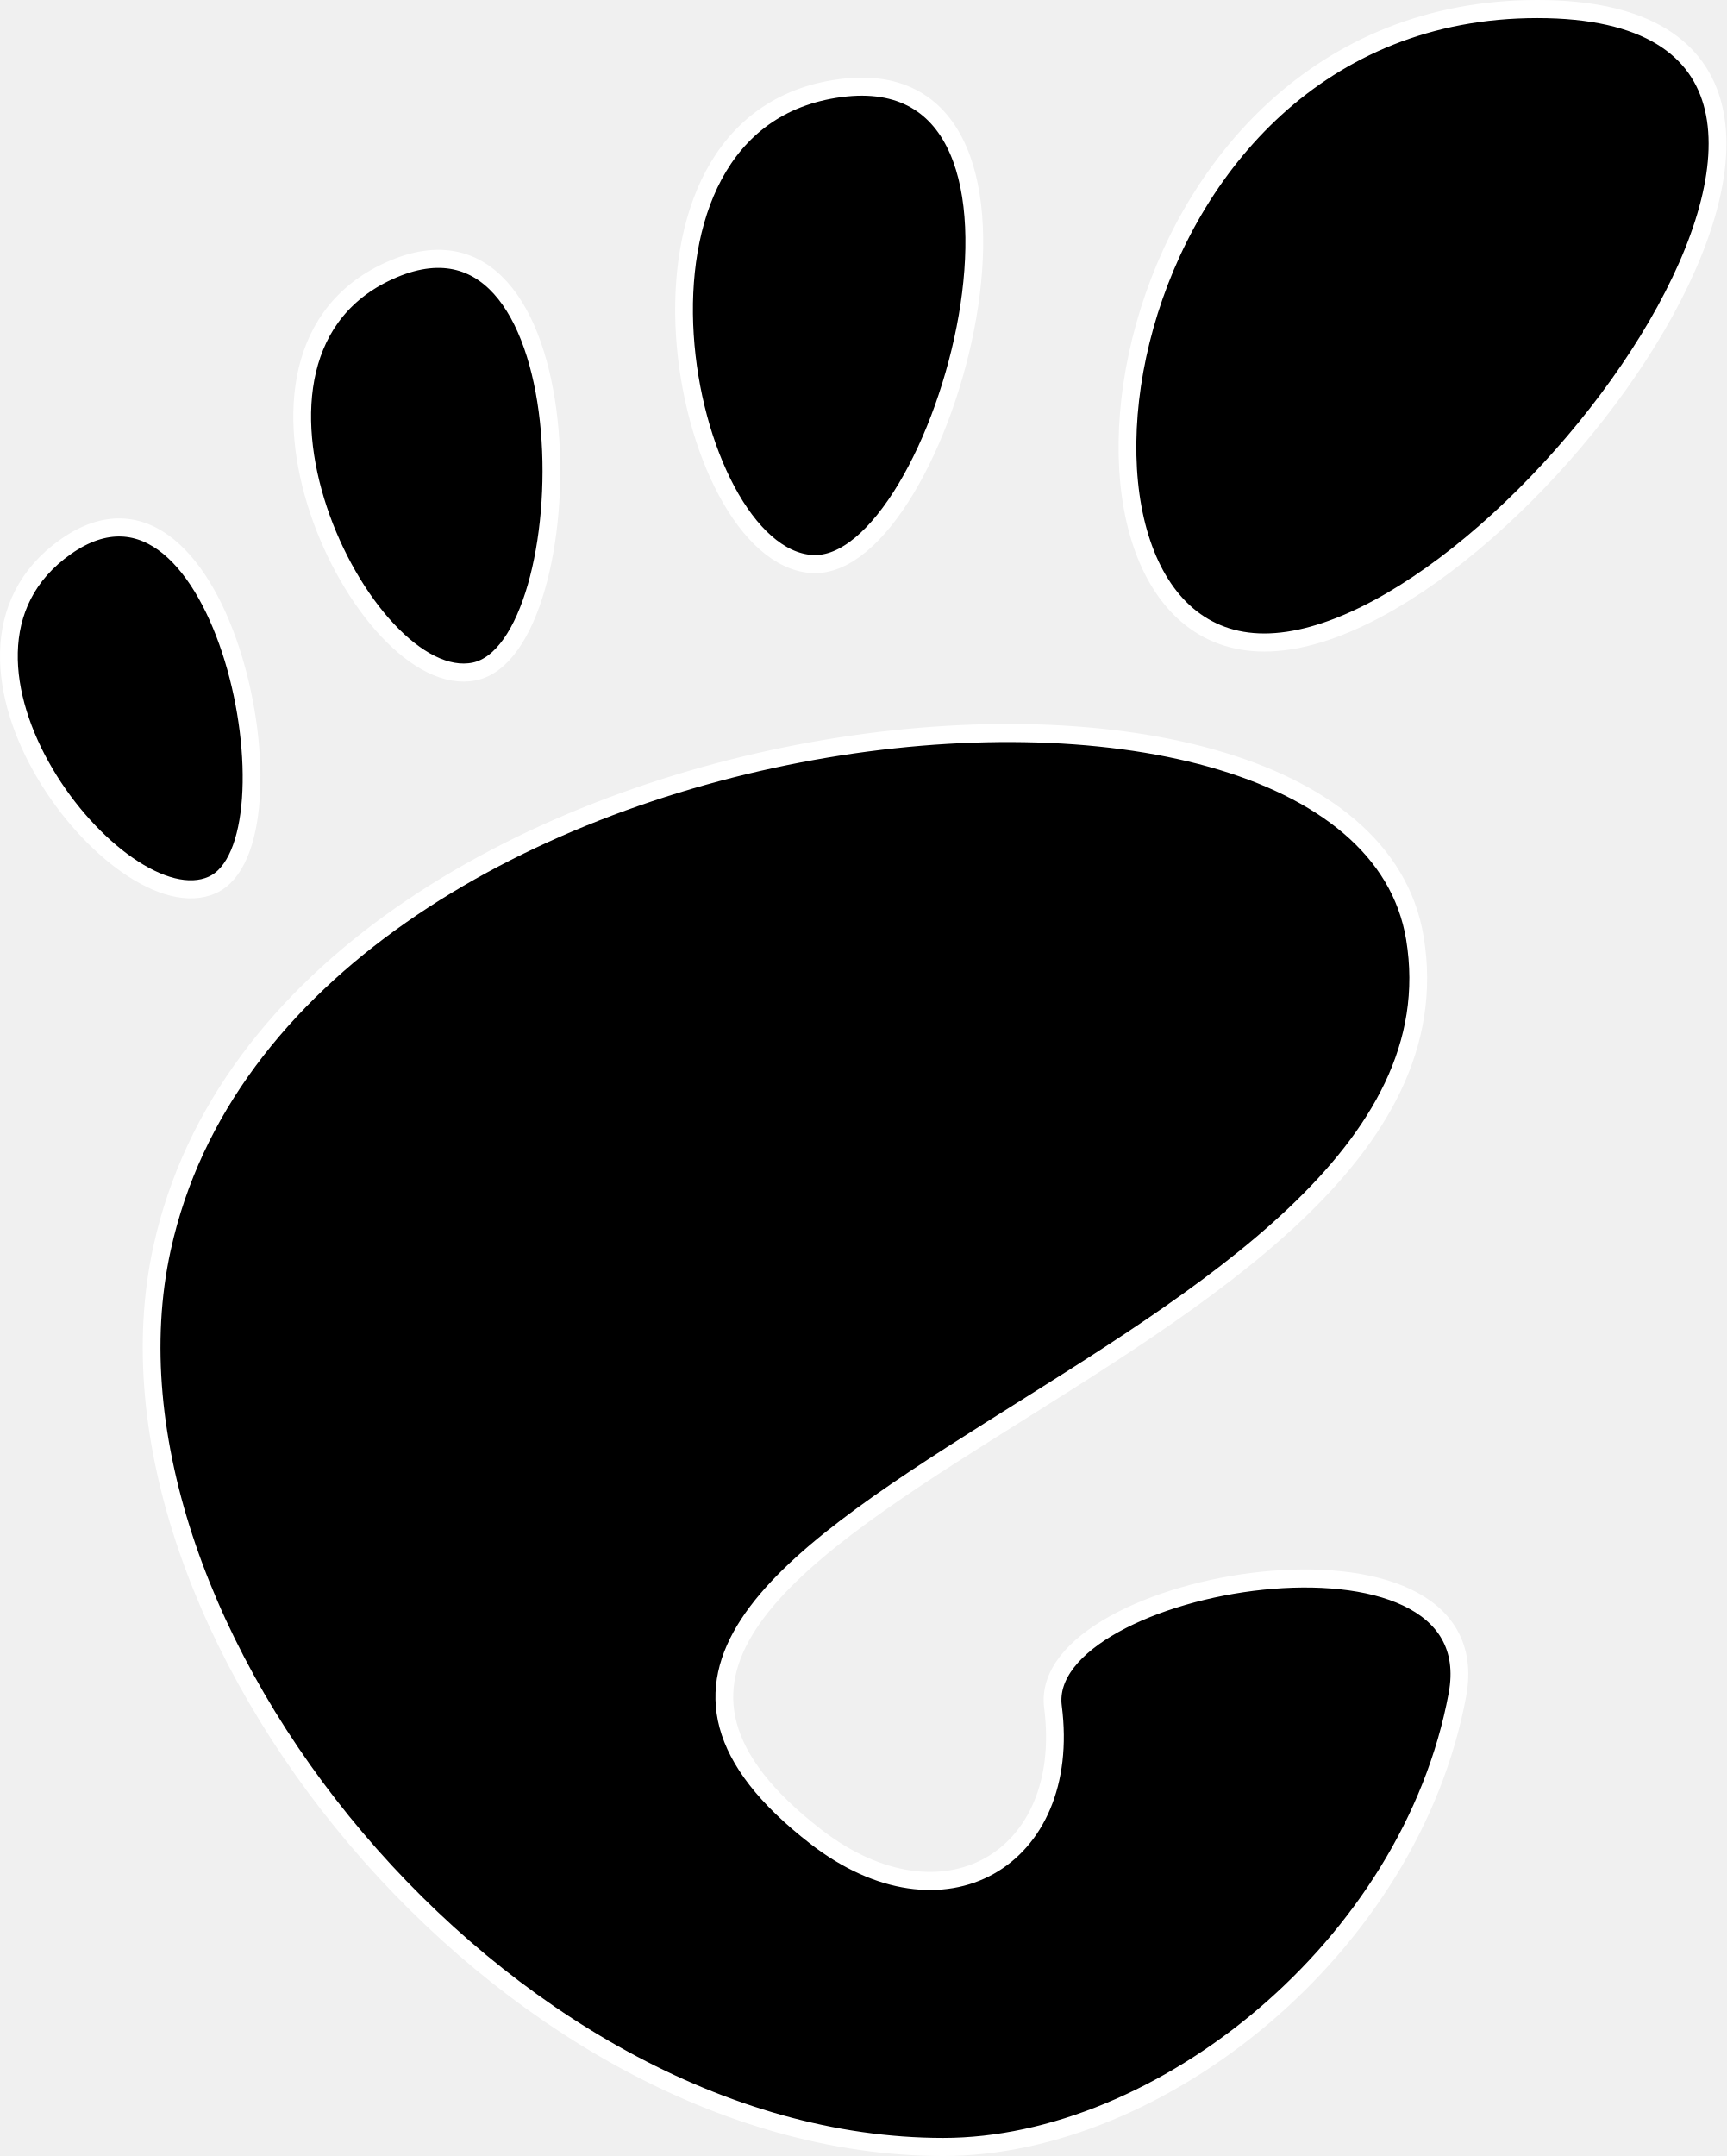
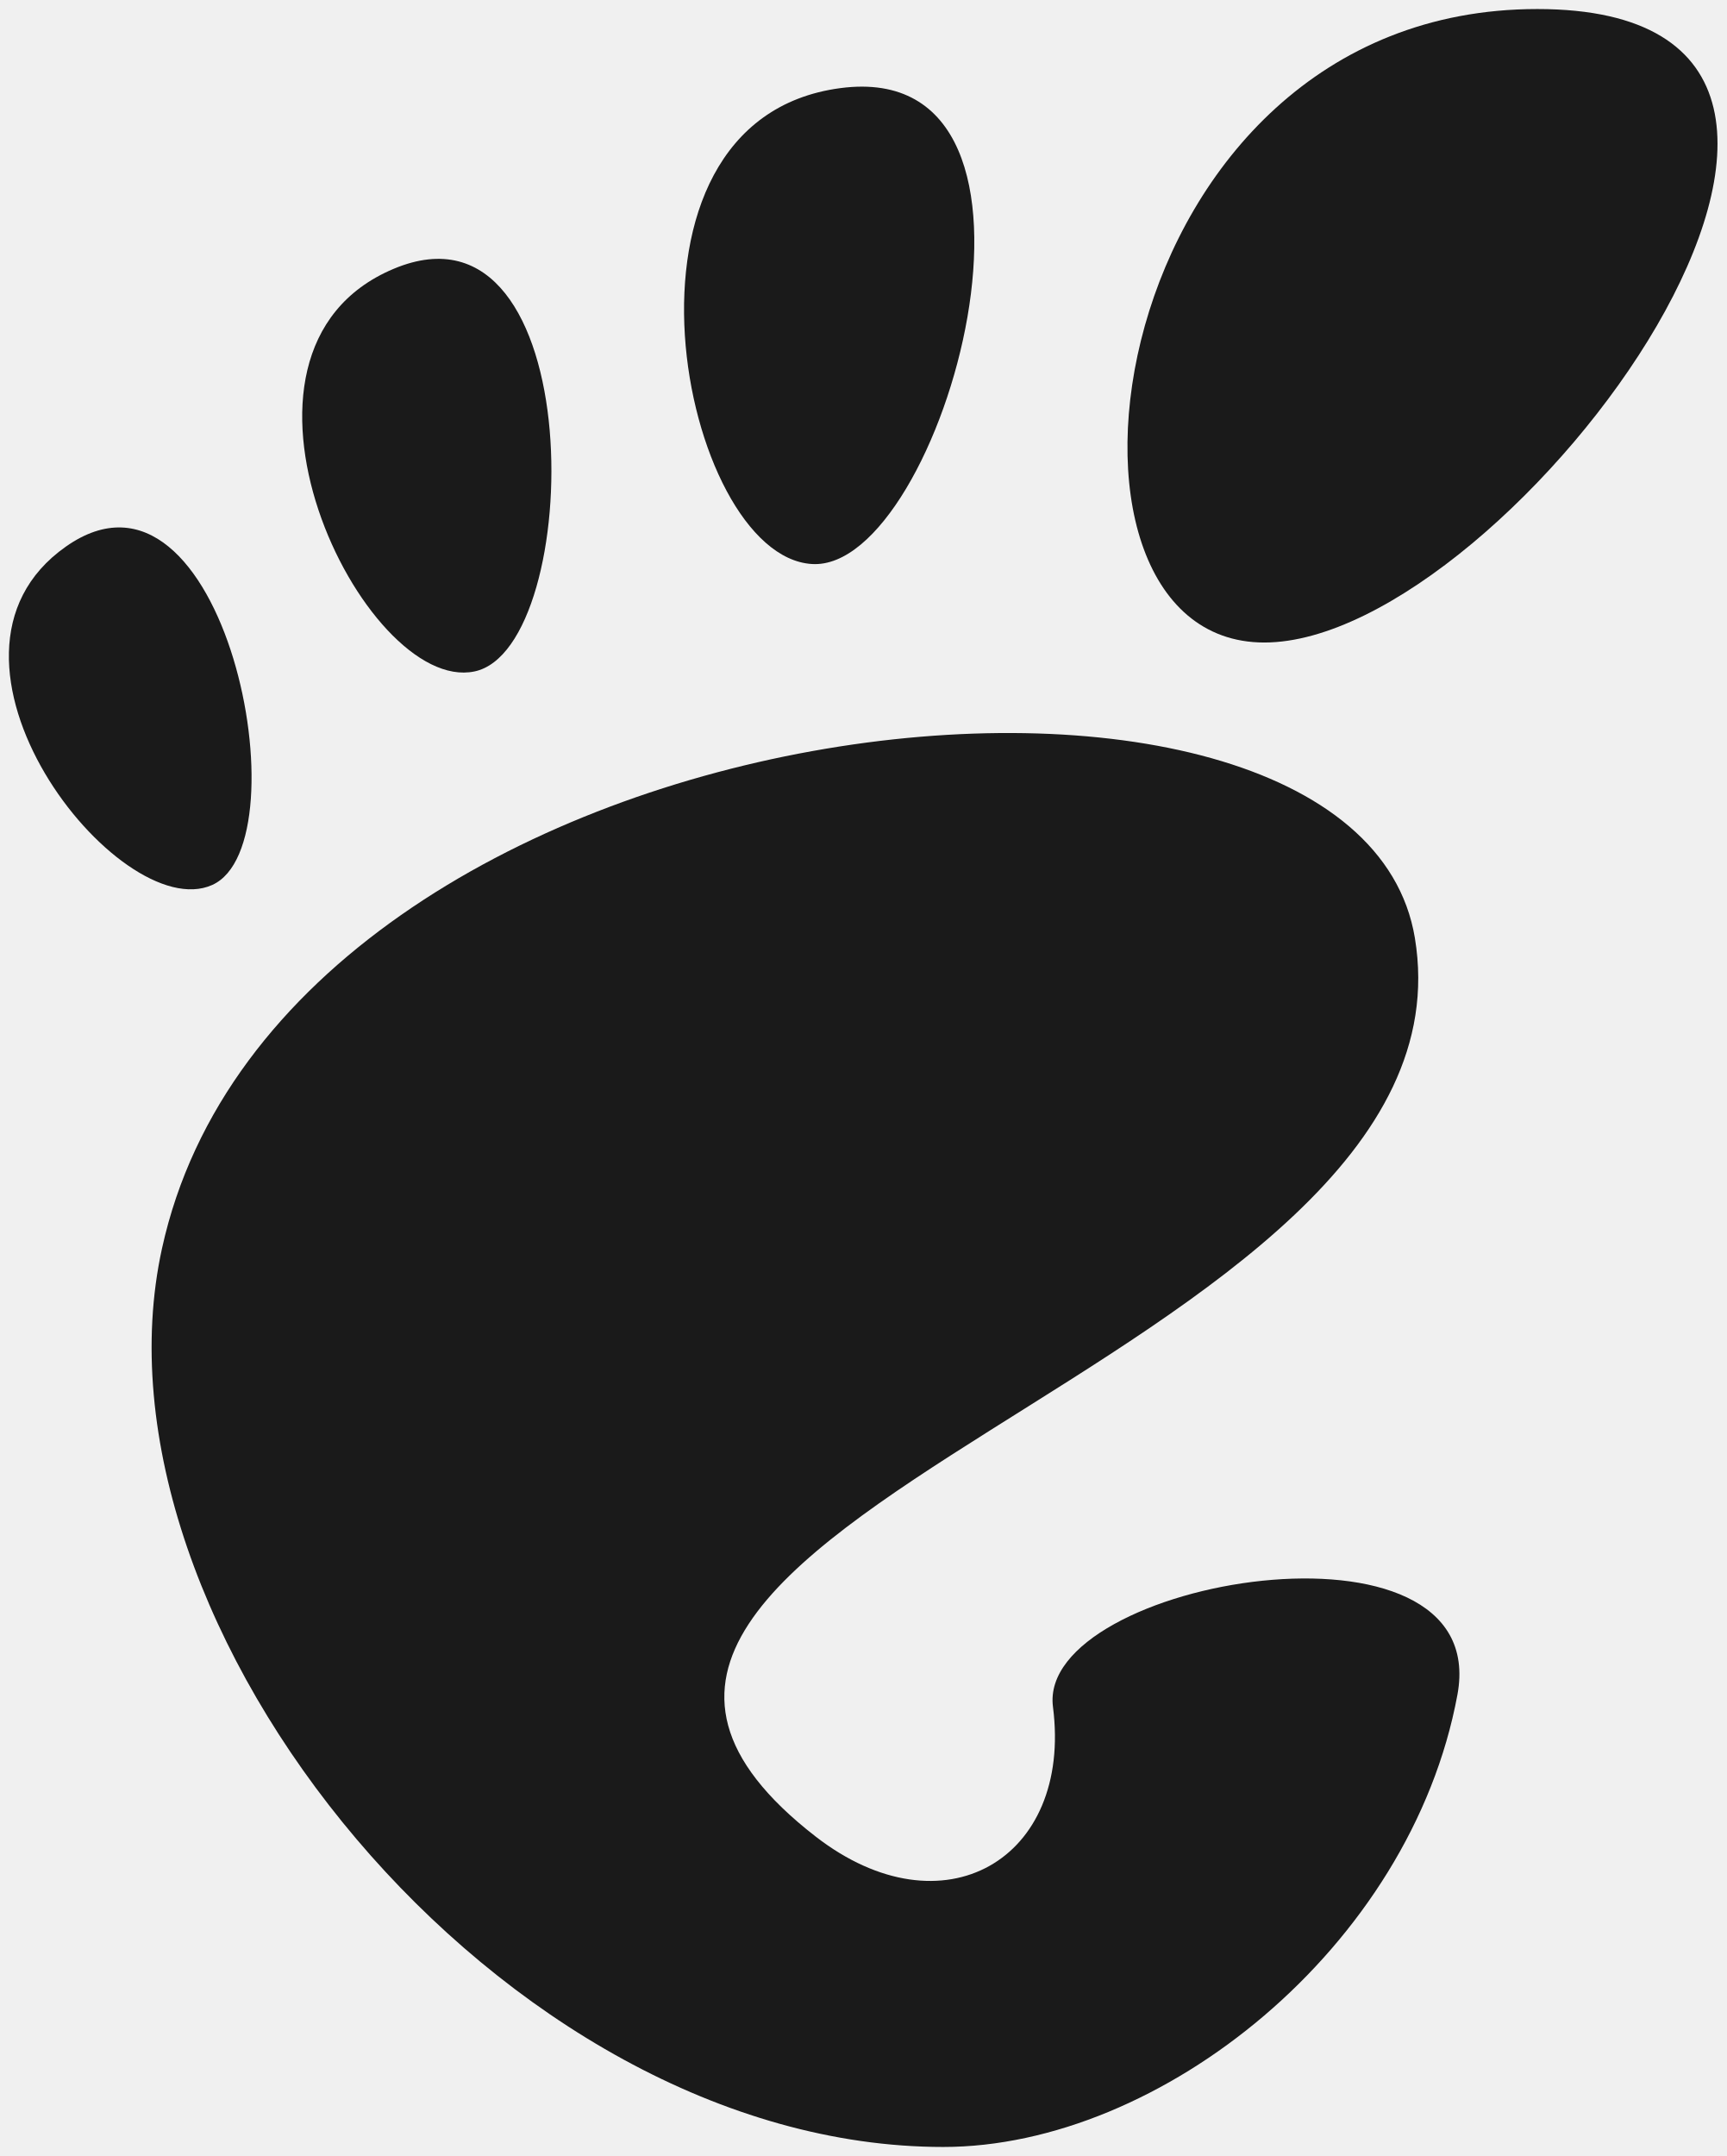
- <svg xmlns="http://www.w3.org/2000/svg" width="276.715" height="345.482" viewBox="0 0 124.952 156.004" version="1.1" id="svg1">
-   <defs id="defs1">
-     <linearGradient id="swatch7">
-       <stop style="stop-color:#000000;stop-opacity:1;" offset="0" id="stop7" />
-     </linearGradient>
-   </defs>
-   <g id="layer1" transform="translate(252.1378,-2.048186)">
-     <g id="g71" transform="matrix(0.5384551,0,0,0.5384551,-260.5195,13.25883)" style="fill:#000000;fill-opacity:1;stroke:#ffffff;stroke-opacity:1">
-       <g transform="matrix(2.386931,0,0,2.429361,16.76606,-19.60534)" style="fill:#000000;fill-opacity:1;fill-rule:nonzero;stroke:#ffffff;stroke-miterlimit:4;stroke-opacity:1" id="g3771">
-         <g style="fill:#000000;fill-opacity:1;stroke:#ffffff;stroke-opacity:1" id="g3773">
-           <path d="M 86.068,0 C 61.466,0 56.851,35.041 70.691,35.041 84.529,35.041 110.671,0 86.068,0 Z" style="fill:#000000;fill-opacity:1;stroke:#ffffff;stroke-opacity:1" id="path3775" />
-           <path d="M 45.217,30.699 C 52.586,31.149 60.671,2.577 46.821,4.374 32.976,6.171 37.845,30.249 45.217,30.699 Z" style="fill:#000000;fill-opacity:1;stroke:#ffffff;stroke-opacity:1" id="path3777" />
-           <path d="M 11.445,48.453 C 16.686,46.146 12.12,23.581 3.208,29.735 -5.7,35.89 6.204,50.759 11.445,48.453 Z" style="fill:#000000;fill-opacity:1;stroke:#ffffff;stroke-opacity:1" id="path3779" />
-           <path d="M 26.212,36.642 C 32.451,35.37 32.793,9.778 21.667,14.369 10.539,18.961 19.978,37.916 26.212,36.642 Z" style="fill:#000000;fill-opacity:1;stroke:#ffffff;stroke-opacity:1" id="path3781" />
-           <path d="m 58.791,93.913 c 1.107,8.454 -6.202,12.629 -13.36,7.179 C 22.644,83.743 83.16,75.088 79.171,51.386 75.86,31.712 15.495,37.769 8.621,68.553 3.968,89.374 27.774,118.26 52.614,118.26 c 12.22,0 26.315,-11.034 28.952,-25.012 C 83.58,82.589 57.867,86.86 58.791,93.913 Z" style="fill:#000000;fill-opacity:1;stroke:#ffffff;stroke-opacity:1" id="path3783" />
-         </g>
+ <svg xmlns="http://www.w3.org/2000/svg" viewBox="0 0 124.952 156.004" width="124.952" height="156.004">
+   <g transform="translate(252.1378,-2.048186)">
+     <g transform="matrix(0.5384551,0,0,0.5384551,-260.5195,13.25883)">
+       <g transform="matrix(2.386931,0,0,2.429361,16.76606,-19.60534)" style="fill:#1a1a1a;fill-rule:nonzero;stroke:none;">
+         <path d="M 86.068,0 C 61.466,0 56.851,35.041 70.691,35.041 84.529,35.041 110.671,0 86.068,0 Z" />
+         <path d="M 45.217,30.699 C 52.586,31.149 60.671,2.577 46.821,4.374 32.976,6.171 37.845,30.249 45.217,30.699 Z" />
+         <path d="M 11.445,48.453 C 16.686,46.146 12.12,23.581 3.208,29.735 -5.7,35.89 6.204,50.759 11.445,48.453 Z" />
+         <path d="M 26.212,36.642 C 32.451,35.37 32.793,9.778 21.667,14.369 10.539,18.961 19.978,37.916 26.212,36.642 Z" />
+         <path d="m 58.791,93.913 c 1.107,8.454 -6.202,12.629 -13.36,7.179 C 22.644,83.743 83.16,75.088 79.171,51.386 75.86,31.712 15.495,37.769 8.621,68.553 3.968,89.374 27.774,118.26 52.614,118.26 c 12.22,0 26.315,-11.034 28.952,-25.012 C 83.58,82.589 57.867,86.86 58.791,93.913 Z" />
      </g>
    </g>
  </g>
</svg>
